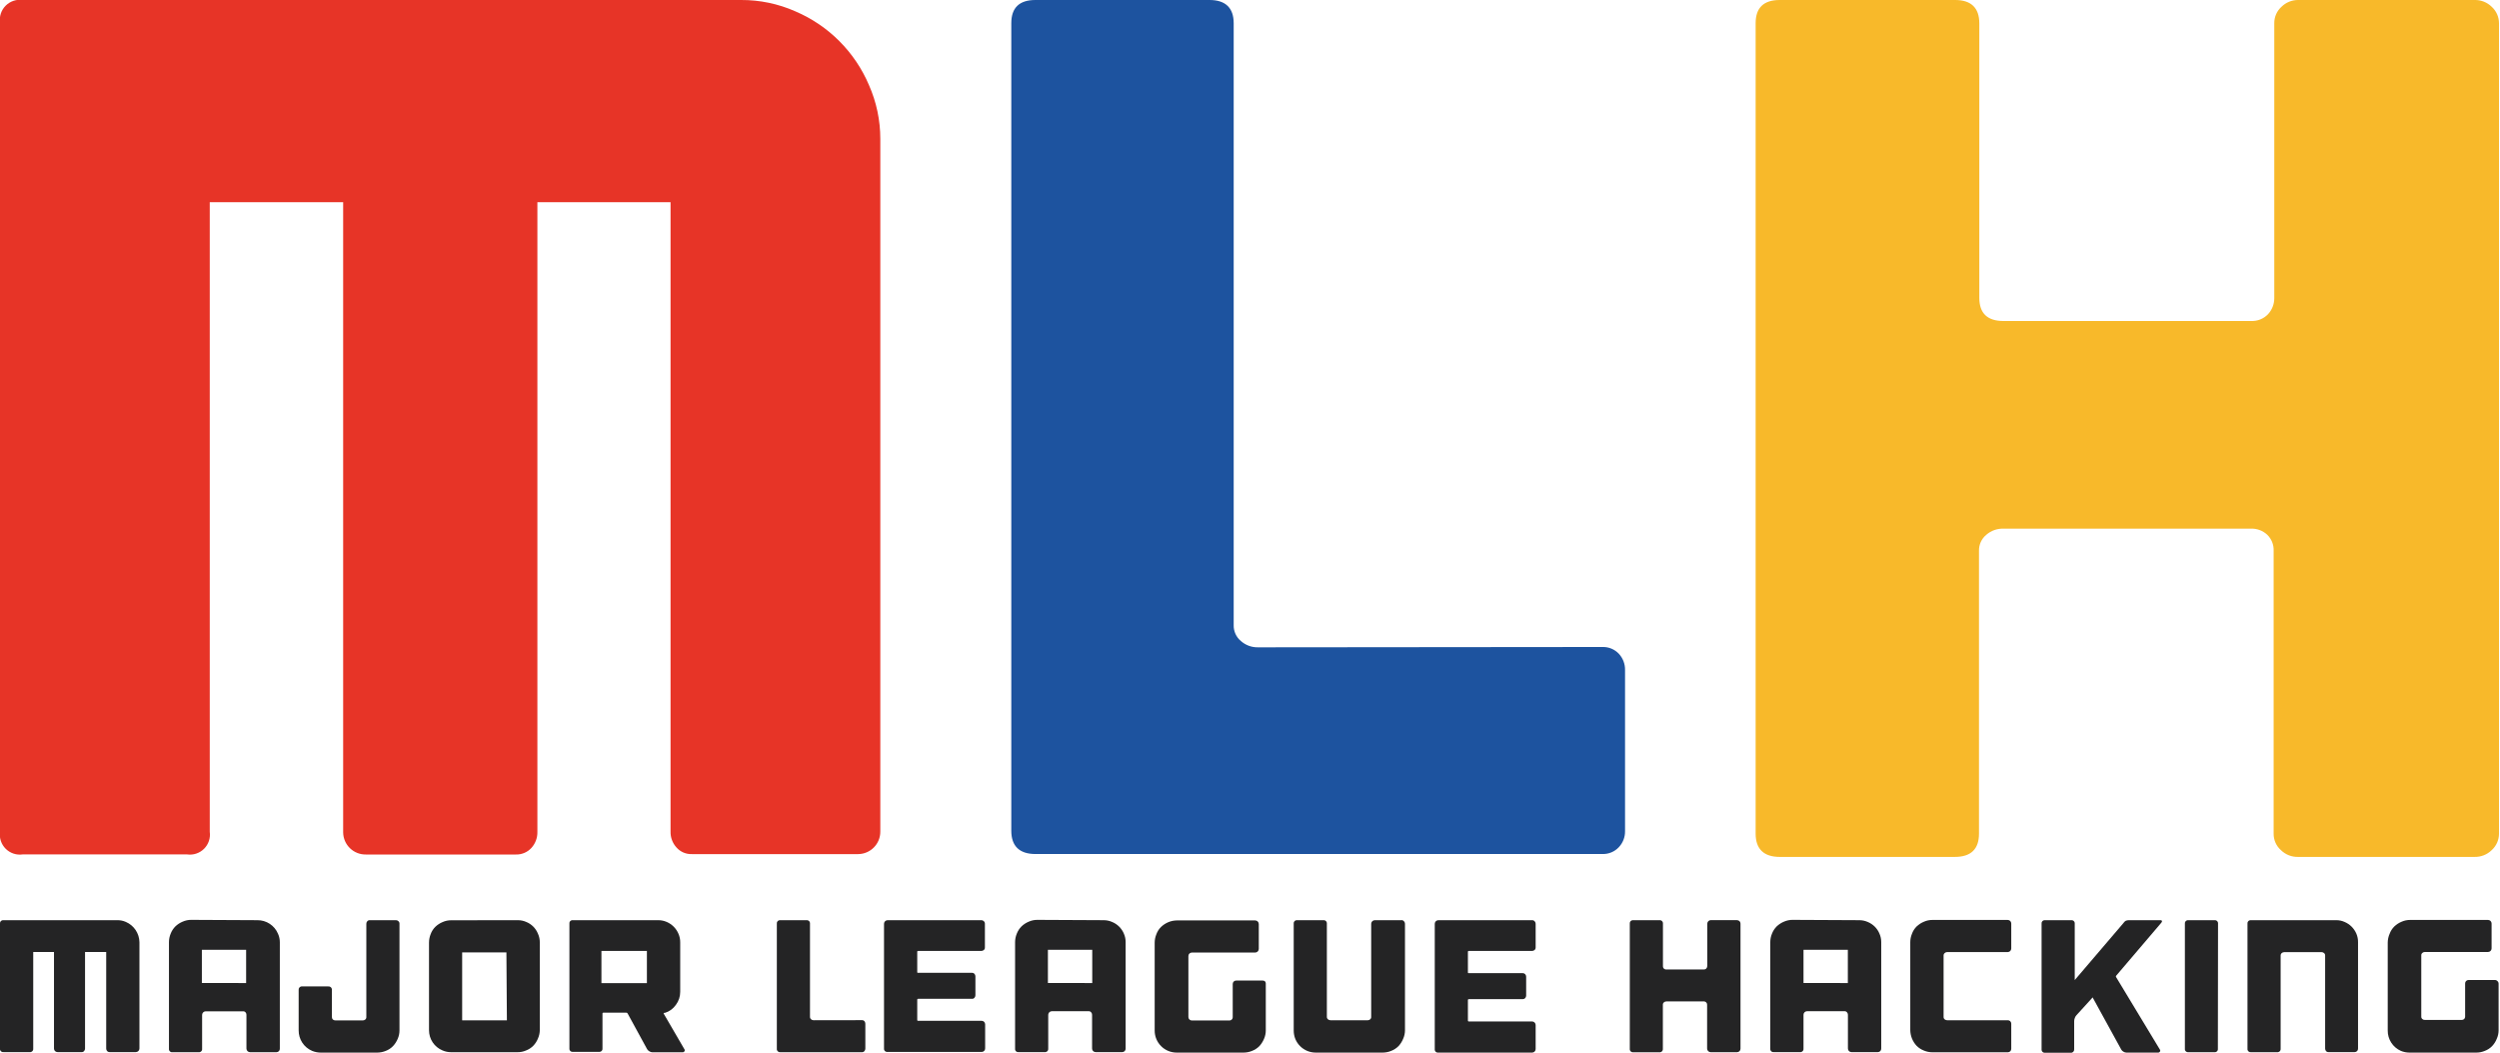
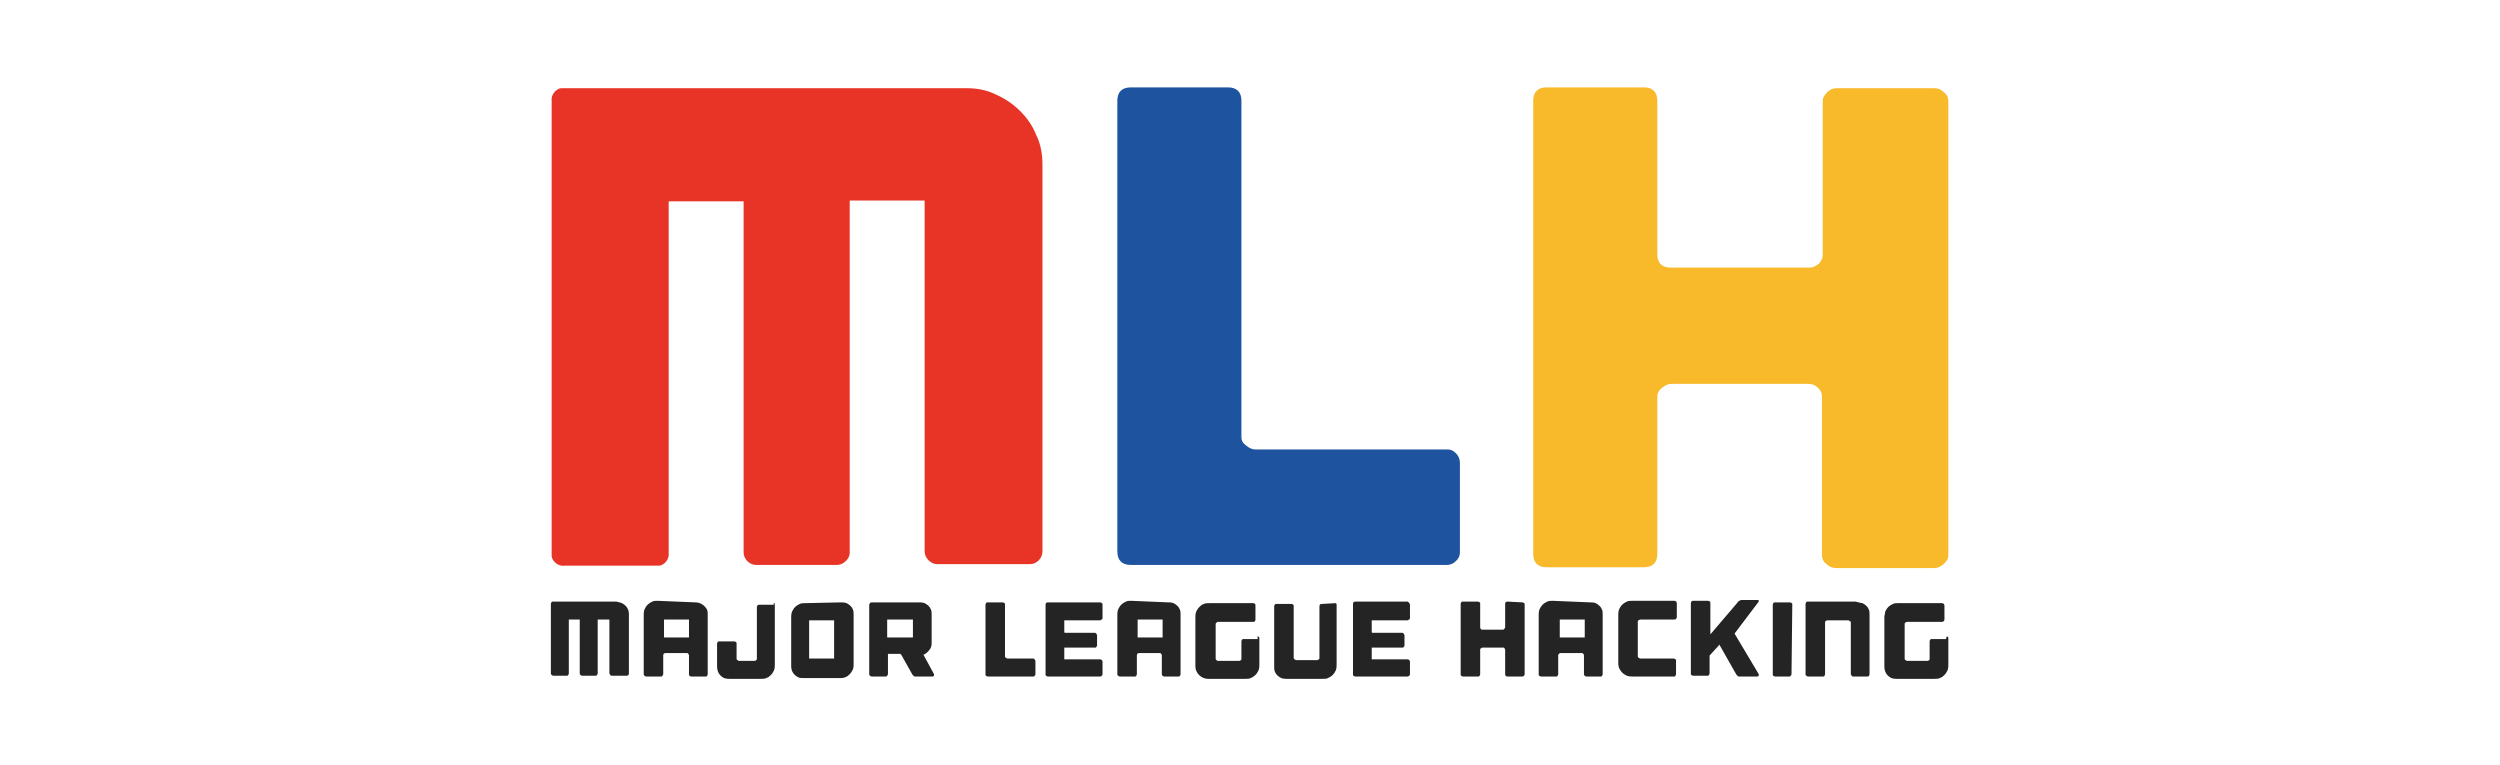
- <svg xmlns="http://www.w3.org/2000/svg" viewBox="0 0 310.59 130.78">
-   <defs>
-     <style>.cls-1{fill:#242425;}.cls-2{fill:#e73427;}.cls-3{fill:#1d539f;}.cls-4{fill:#f8b92a;}</style>
-   </defs>
-   <g id="Layer_2" data-name="Layer 2">
-     <g id="Layer_1-2" data-name="Layer 1">
+ <svg xmlns="http://www.w3.org/2000/svg" version="1.1" id="Layer_1" x="0px" y="0px" viewBox="0 0 320.4 98" style="enable-background:new 0 0 320.4 98;" xml:space="preserve">
+   <style type="text/css">
+ 	.st0{fill:#242425;}
+ 	.st1{fill:#E73427;}
+ 	.st2{fill:#1D539F;}
+ 	.st3{fill:#F8B92A;}
+ </style>
+   <g id="Layer_2_00000062182962411788312330000011587933765282139814_">
+     <g id="Layer_1-2">
      <g id="mlh-logo-color-dark">
-         <g id="Major_League_Hacking" data-name="Major League Hacking">
-           <path class="cls-1" d="M15.65,114.54a2.79,2.79,0,0,1,1.68,2.51v13.22a.45.45,0,0,1-.45.44H13.62a.39.39,0,0,1-.3-.12.47.47,0,0,1-.12-.32v-12H10.57v12a.45.45,0,0,1-.12.31.34.34,0,0,1-.3.13h-3a.44.44,0,0,1-.44-.44h0v-12H4.13v12a.39.39,0,0,1-.33.44H.45A.4.4,0,0,1,0,130.4V114.76a.39.39,0,0,1,.33-.44H14.57A2.52,2.52,0,0,1,15.65,114.54Z" />
-           <path class="cls-1" d="M32,114.32A2.75,2.75,0,0,1,34.55,116a2.56,2.56,0,0,1,.23,1.06v13.22a.42.42,0,0,1-.42.44H31.08a.45.45,0,0,1-.45-.44h0v-4.2a.44.44,0,0,0-.11-.31.38.38,0,0,0-.31-.13H25.57a.45.45,0,0,0-.45.44h0v4.2a.38.38,0,0,1-.32.44H21.45a.38.38,0,0,1-.45-.32V117.06a2.75,2.75,0,0,1,.21-1.06,2.6,2.6,0,0,1,.59-.91,2.91,2.91,0,0,1,.91-.59,2.58,2.58,0,0,1,1.06-.22Zm-1.41,7.81V118h-5.5v4.12Z" />
-           <path class="cls-1" d="M49.52,114.45a.37.37,0,0,1,.13.31V128a2.58,2.58,0,0,1-.22,1.06,3,3,0,0,1-.59.91,2.47,2.47,0,0,1-.9.59,2.8,2.8,0,0,1-1.07.21h-7a2.8,2.8,0,0,1-1.07-.21A2.74,2.74,0,0,1,37.12,128v-5a.4.4,0,0,1,.33-.45H40.8a.41.41,0,0,1,.45.33v3.47a.41.41,0,0,0,.12.31.46.46,0,0,0,.32.11h3.4a.44.44,0,0,0,.31-.11.38.38,0,0,0,.13-.31V114.76a.45.45,0,0,1,.12-.31.37.37,0,0,1,.31-.13h3.26A.39.39,0,0,1,49.52,114.45Z" />
-           <path class="cls-1" d="M64.35,114.32a2.58,2.58,0,0,1,1.06.22A2.64,2.64,0,0,1,66.86,116a2.56,2.56,0,0,1,.23,1.06v10.89a2.64,2.64,0,0,1-.23,1.07,2.78,2.78,0,0,1-.58.9,2.51,2.51,0,0,1-.91.59,2.54,2.54,0,0,1-1.06.21H56.05A2.61,2.61,0,0,1,55,130.5a2.71,2.71,0,0,1-1.68-2.5V117.11a2.8,2.8,0,0,1,.21-1.07,2.45,2.45,0,0,1,.58-.9,2.91,2.91,0,0,1,.91-.59,2.55,2.55,0,0,1,1.06-.22Zm-1.41,4h-5.5v8.44H63Z" />
-           <path class="cls-1" d="M85.06,130.35a.22.22,0,0,1,0,.27.27.27,0,0,1-.25.11H81.09a.7.7,0,0,1-.37-.11.75.75,0,0,1-.29-.27L78,125.9a.17.17,0,0,0-.17-.09H75a.1.1,0,0,0-.12.08,0,0,0,0,0,0,0v4.36a.38.38,0,0,1-.34.43H71.21a.39.39,0,0,1-.44-.32.24.24,0,0,1,0-.12V114.76a.38.38,0,0,1,.32-.44H81.81a2.62,2.62,0,0,1,1.06.22A2.78,2.78,0,0,1,84.32,116a2.58,2.58,0,0,1,.22,1.06v6.16a2.66,2.66,0,0,1-.53,1.61,2.58,2.58,0,0,1-1.35,1h-.07c-.11,0-.14.08-.08.14v0ZM80.4,118.14H74.75v4H80.4Z" />
-           <path class="cls-1" d="M107.12,126.74a.39.39,0,0,1,.31.12.47.47,0,0,1,.12.32v3.1a.45.45,0,0,1-.12.31.37.37,0,0,1-.31.13H97a.4.4,0,0,1-.45-.32V114.76a.39.39,0,0,1,.33-.44h3.35a.39.39,0,0,1,.44.33.2.2,0,0,1,0,.11v11.56a.4.4,0,0,0,.13.31.47.47,0,0,0,.32.12Z" />
-           <path class="cls-1" d="M122.28,114.45a.4.4,0,0,1,.13.31v2.95a.37.37,0,0,1-.13.31.45.45,0,0,1-.31.12h-7.86a.09.09,0,0,0-.11.08s0,0,0,0v2.55c0,.06,0,.09.11.09h6.7a.37.37,0,0,1,.3.13.45.45,0,0,1,.12.31v2.35a.45.45,0,0,1-.12.31.37.37,0,0,1-.3.13h-6.7a.1.1,0,0,0-.11.08,0,0,0,0,0,0,0v2.53a.09.09,0,0,0,.07.12H122a.44.44,0,0,1,.44.43v3a.43.43,0,0,1-.43.44H110.32a.4.4,0,0,1-.45-.32V114.76a.45.45,0,0,1,.45-.44H122A.42.42,0,0,1,122.28,114.45Z" />
-           <path class="cls-1" d="M137.15,114.32a2.6,2.6,0,0,1,1.07.22,2.69,2.69,0,0,1,1.46,1.45,2.55,2.55,0,0,1,.22,1.06v13.22a.42.42,0,0,1-.42.44h-3.31a.44.44,0,0,1-.44-.44h0v-4.2a.45.45,0,0,0-.12-.31.37.37,0,0,0-.31-.13h-4.57a.45.45,0,0,0-.45.44h0v4.2a.39.39,0,0,1-.33.44H126.6a.38.38,0,0,1-.44-.32.24.24,0,0,1,0-.12V117.06a2.75,2.75,0,0,1,.21-1.06,2.6,2.6,0,0,1,.59-.91,2.91,2.91,0,0,1,.91-.59,2.55,2.55,0,0,1,1.06-.22Zm-1.4,7.81V118h-5.51v4.12Z" />
-           <path class="cls-1" d="M157.2,121.9a.41.41,0,0,1,.12.32V128a2.58,2.58,0,0,1-.22,1.06,3.21,3.21,0,0,1-.58.91,2.6,2.6,0,0,1-.91.59,2.78,2.78,0,0,1-1.06.21h-8.3a2.73,2.73,0,0,1-2.74-2.74v-10.9a2.78,2.78,0,0,1,.21-1.06,2.44,2.44,0,0,1,.58-.91,3,3,0,0,1,.9-.59,2.81,2.81,0,0,1,1.07-.22H156a.45.45,0,0,1,.45.45h0v3.09a.45.45,0,0,1-.45.45h-7.85a.47.47,0,0,0-.32.12.44.44,0,0,0-.13.31v7.59a.42.42,0,0,0,.13.3.43.43,0,0,0,.32.12h4.64a.4.4,0,0,0,.42-.38v-4.14a.42.42,0,0,1,.42-.44h3.28A.43.43,0,0,1,157.2,121.9Z" />
-           <path class="cls-1" d="M174.49,114.45a.44.44,0,0,1,.13.31V128a2.59,2.59,0,0,1-.23,1.06,3,3,0,0,1-.58.91,2.6,2.6,0,0,1-.91.59,2.8,2.8,0,0,1-1.07.21h-8.3a2.78,2.78,0,0,1-1.06-.21A2.75,2.75,0,0,1,161,129.1a2.8,2.8,0,0,1-.21-1.07V114.76a.39.39,0,0,1,.33-.44h3.35a.39.39,0,0,1,.44.33.2.2,0,0,1,0,.11v11.56a.4.4,0,0,0,.13.31.47.47,0,0,0,.32.12H170a.42.42,0,0,0,.3-.12.37.37,0,0,0,.12-.31V114.76a.45.45,0,0,1,.45-.44h3.26A.39.39,0,0,1,174.49,114.45Z" />
-           <path class="cls-1" d="M190.73,114.45a.44.44,0,0,1,.13.31v2.95a.4.4,0,0,1-.13.31.47.47,0,0,1-.32.12h-7.85a.1.1,0,0,0-.12.08v2.59c0,.06,0,.09.12.09h6.7a.39.39,0,0,1,.3.13.45.45,0,0,1,.12.31v2.35a.45.45,0,0,1-.12.31.39.39,0,0,1-.3.13h-6.7a.11.11,0,0,0-.12.08v2.57a.1.1,0,0,0,.08.12h7.89a.45.45,0,0,1,.45.43v3a.44.44,0,0,1-.43.44H178.77a.39.39,0,0,1-.45-.32.24.24,0,0,1,0-.12V114.76a.45.45,0,0,1,.45-.44h11.64A.42.42,0,0,1,190.73,114.45Z" />
-           <path class="cls-1" d="M215.88,114.32a.42.42,0,0,1,.44.42v15.54a.43.43,0,0,1-.43.44h-3.27a.45.45,0,0,1-.45-.44h0v-5.45a.4.4,0,0,0-.38-.42h-4.67a.45.45,0,0,0-.32.12.37.37,0,0,0-.13.31v5.45a.39.39,0,0,1-.33.44.21.21,0,0,1-.11,0H203a.39.39,0,0,1-.44-.33.2.2,0,0,1,0-.11V114.76a.39.39,0,0,1,.33-.44h3.35a.39.39,0,0,1,.44.33.2.2,0,0,1,0,.11V120a.39.39,0,0,0,.33.44h4.75a.39.39,0,0,0,.31-.12.47.47,0,0,0,.12-.32v-5.25a.45.45,0,0,1,.45-.44h3.25Z" />
-           <path class="cls-1" d="M231.06,114.32a2.6,2.6,0,0,1,1.07.22,2.69,2.69,0,0,1,1.46,1.45,2.55,2.55,0,0,1,.22,1.06v13.22a.42.42,0,0,1-.42.44h-3.28a.44.44,0,0,1-.44-.44v-4.2a.45.45,0,0,0-.12-.31.37.37,0,0,0-.31-.13h-4.65a.44.44,0,0,0-.44.44h0v4.2a.39.39,0,0,1-.33.44h-3.35a.39.39,0,0,1-.45-.32V117.06a2.75,2.75,0,0,1,.21-1.06,2.6,2.6,0,0,1,.59-.91,3,3,0,0,1,.91-.59,2.62,2.62,0,0,1,1.06-.22Zm-1.4,7.81V118h-5.51v4.12Z" />
-           <path class="cls-1" d="M241.68,118.42a.39.39,0,0,0-.12.31v7.59a.39.39,0,0,0,.12.31.47.47,0,0,0,.32.12h7.53a.42.42,0,0,1,.44.42v3.12a.42.42,0,0,1-.42.44h-9.37a2.71,2.71,0,0,1-1.06-.21,2.6,2.6,0,0,1-.91-.59,2.92,2.92,0,0,1-.79-2V117.07a2.71,2.71,0,0,1,.21-1.06,2.44,2.44,0,0,1,.58-.91,2.91,2.91,0,0,1,.91-.59,2.55,2.55,0,0,1,1.06-.22h9.35a.44.44,0,0,1,.44.43v3.11a.44.44,0,0,1-.42.45H242A.45.45,0,0,0,241.68,118.42Z" />
-           <path class="cls-1" d="M263,121.23a.12.12,0,0,0,0,.16l5.44,9a.22.22,0,0,1,0,.27.27.27,0,0,1-.25.11h-3.9a.7.7,0,0,1-.37-.11.66.66,0,0,1-.28-.27L260.13,124c0-.09-.09-.09-.12,0l-1.94,2.13a.9.9,0,0,0-.2.34,1.1,1.1,0,0,0-.08.4v3.47a.41.41,0,0,1-.33.45h-3.28a.39.39,0,0,1-.44-.33.24.24,0,0,1,0-.12V114.76a.39.39,0,0,1,.33-.44h3.35a.39.39,0,0,1,.44.33.2.2,0,0,1,0,.11v7l6.05-7.08a1,1,0,0,1,.26-.27.93.93,0,0,1,.4-.09h3.89c.13,0,.2,0,.23.09s0,.15-.08.24Z" />
-           <path class="cls-1" d="M275.65,130.28a.38.38,0,0,1-.32.44H272a.39.39,0,0,1-.45-.32V114.76a.39.39,0,0,1,.33-.44h3.35a.39.39,0,0,1,.44.33.2.2,0,0,1,0,.11Z" />
-           <path class="cls-1" d="M291.4,114.54a2.76,2.76,0,0,1,1.46,1.45,2.57,2.57,0,0,1,.21,1.06v13.22a.42.42,0,0,1-.42.44h-3.24a.39.39,0,0,1-.31-.12.47.47,0,0,1-.12-.32V118.72a.37.37,0,0,0-.13-.31.45.45,0,0,0-.31-.12H283.9a.47.47,0,0,0-.32.12.4.4,0,0,0-.13.31v11.56a.39.39,0,0,1-.33.44h-3.35a.39.39,0,0,1-.44-.32.24.24,0,0,1,0-.12V114.76a.39.39,0,0,1,.33-.44h10.71A2.45,2.45,0,0,1,291.4,114.54Z" />
-           <path class="cls-1" d="M310.41,121.9a.42.42,0,0,1,.13.32V128a2.59,2.59,0,0,1-.23,1.06,2.82,2.82,0,0,1-.58.91,2.51,2.51,0,0,1-.91.59,2.71,2.71,0,0,1-1.06.21h-8.3a2.78,2.78,0,0,1-1.06-.21,2.74,2.74,0,0,1-1.64-2.56V117.11A2.8,2.8,0,0,1,297,116a2.45,2.45,0,0,1,.58-.9,2.91,2.91,0,0,1,.91-.59,2.55,2.55,0,0,1,1.06-.22h9.68a.44.44,0,0,1,.44.44v3.1a.44.44,0,0,1-.44.44h-7.86a.45.45,0,0,0-.31.12.37.37,0,0,0-.13.31v7.59a.37.37,0,0,0,.13.31.4.4,0,0,0,.31.11h4.59a.4.4,0,0,0,.42-.38v-4.14a.42.42,0,0,1,.42-.44h3.28A.43.43,0,0,1,310.41,121.9Z" />
+         <g id="Major_League_Hacking">
+           <path class="st0" d="M79.7,77.3c0.6,0.3,0.9,0.8,0.9,1.4v7.6c0,0.2-0.1,0.3-0.3,0.3h-1.9c-0.1,0-0.1,0-0.2-0.1      c0-0.1-0.1-0.1-0.1-0.2v-6.9h-1.5v6.9c0,0.1,0,0.1-0.1,0.2c0,0.1-0.1,0.1-0.2,0.1h-1.7c-0.1,0-0.3-0.1-0.3-0.3l0,0l0,0v-6.9      h-1.4v6.9c0,0.1-0.1,0.3-0.2,0.3h-1.8c-0.1,0-0.2-0.1-0.3-0.2v-9c0-0.1,0.1-0.3,0.2-0.3H79C79.3,77.2,79.5,77.2,79.7,77.3z" />
+           <path class="st0" d="M89.1,77.2c0.7,0,1.2,0.4,1.5,0.9c0.1,0.2,0.1,0.4,0.1,0.7v7.6c0,0.1-0.1,0.3-0.2,0.3l0,0h-1.9      c-0.2,0-0.3-0.1-0.3-0.3l0,0V84c0-0.1,0-0.1-0.1-0.2c0-0.1-0.1-0.1-0.2-0.1h-2.7c-0.2,0-0.3,0.1-0.3,0.3l0,0v2.4      c0,0.1-0.1,0.2-0.2,0.3l0,0h-2c-0.1,0-0.2-0.1-0.3-0.2l0,0v-7.7c0-0.2,0-0.4,0.1-0.7c0.1-0.2,0.2-0.4,0.4-0.6s0.4-0.3,0.6-0.4      S84,77,84.3,77L89.1,77.2z M88.3,81.7v-2.3h-3.2v2.3H88.3z" />
+           <path class="st0" d="M99.2,77.3c0.1,0,0.1,0.1,0.1,0.2v7.7c0,0.2,0,0.4-0.1,0.7c-0.1,0.2-0.2,0.4-0.4,0.6      c-0.2,0.2-0.3,0.3-0.6,0.4C98,87,97.8,87,97.5,87h-4c-0.2,0-0.4,0-0.7-0.1c-0.6-0.3-0.9-0.8-0.9-1.5v-2.9c0-0.1,0.1-0.3,0.2-0.3      h2c0.1,0,0.3,0.1,0.3,0.2v2c0,0.1,0,0.1,0.1,0.2c0.1,0,0.1,0.1,0.2,0.1h2c0.1,0,0.1,0,0.2-0.1c0.1,0,0.1-0.1,0.1-0.2v-6.6      c0-0.1,0-0.1,0.1-0.2c0-0.1,0.1-0.1,0.2-0.1h1.9C99.1,77.2,99.1,77.2,99.2,77.3z" />
+           <path class="st0" d="M107.8,77.2c0.2,0,0.4,0,0.7,0.1c0.4,0.2,0.7,0.5,0.8,0.8c0.1,0.2,0.1,0.4,0.1,0.7v6.3c0,0.2,0,0.5-0.1,0.7      s-0.2,0.4-0.4,0.6c-0.2,0.2-0.3,0.3-0.6,0.4c-0.2,0.1-0.4,0.1-0.7,0.1h-4.7c-0.2,0-0.4,0-0.6-0.1c-0.6-0.3-0.9-0.8-0.9-1.4v-6.3      c0-0.2,0-0.4,0.1-0.7c0.1-0.2,0.2-0.4,0.4-0.6c0.2-0.2,0.4-0.3,0.6-0.4s0.4-0.1,0.7-0.1L107.8,77.2z M106.9,79.5h-3.2v4.9h3.2      V79.5z" />
+           <path class="st0" d="M119.7,86.4c0,0,0,0.1,0,0.2c0,0-0.1,0.1-0.2,0.1h-2.2c-0.1,0-0.2,0-0.2-0.1c-0.1,0-0.1-0.1-0.2-0.2      l-1.4-2.5l-0.1-0.1h-1.5h-0.1l0,0l0,0v2.6c0,0.1-0.1,0.2-0.2,0.3l0,0h-1.9c-0.1,0-0.2-0.1-0.3-0.2c0,0,0,0,0-0.1v-8.9      c0-0.1,0.1-0.2,0.2-0.3l0,0h6.2c0.2,0,0.4,0,0.7,0.1c0.4,0.2,0.7,0.5,0.8,0.8c0.1,0.2,0.1,0.4,0.1,0.7v3.6      c0,0.4-0.1,0.7-0.3,0.9c-0.2,0.3-0.5,0.5-0.7,0.6l0,0c-0.1,0-0.1,0,0,0.1l0,0L119.7,86.4z M117,79.4h-3.3v2.3h3.3V79.4z" />
+           <path class="st0" d="M132.4,84.4c0.1,0,0.1,0,0.2,0.1c0,0.1,0.1,0.1,0.1,0.2v1.7c0,0.1,0,0.1-0.1,0.2c0,0.1-0.1,0.1-0.2,0.1      h-5.8c-0.1,0-0.3-0.1-0.3-0.2v-9c0-0.1,0.1-0.3,0.2-0.3h2c0.1,0,0.3,0.1,0.3,0.2c0,0,0,0,0,0.1v6.6c0,0.1,0,0.1,0.1,0.2      c0.1,0,0.1,0.1,0.2,0.1L132.4,84.4z" />
+           <path class="st0" d="M141.2,77.3c0.1,0,0.1,0.1,0.1,0.2v1.7c0,0.1,0,0.1-0.1,0.2c-0.1,0-0.1,0.1-0.2,0.1h-4.5h-0.1l0,0l0,0V81      c0,0,0,0.1,0.1,0.1h3.8c0.1,0,0.1,0,0.2,0.1c0,0.1,0.1,0.1,0.1,0.2v1.3c0,0.1,0,0.1-0.1,0.2c0,0.1-0.1,0.1-0.2,0.1h-3.8h-0.1      l0,0v1.4v0.1l0,0h4.6c0.1,0,0.3,0.1,0.3,0.3v1.6c0,0.1-0.1,0.3-0.3,0.3l0,0h-6.7c-0.1,0-0.3-0.1-0.3-0.2v-9      c0-0.2,0.1-0.3,0.3-0.3h6.7C141.1,77.2,141.1,77.2,141.2,77.3z" />
+           <path class="st0" d="M149.7,77.2c0.2,0,0.5,0,0.7,0.1c0.4,0.2,0.7,0.5,0.8,0.8c0.1,0.2,0.1,0.4,0.1,0.7v7.6      c0,0.1-0.1,0.3-0.2,0.3l0,0h-1.9c-0.1,0-0.3-0.1-0.3-0.3l0,0l0,0V84c0-0.1,0-0.1-0.1-0.2c0-0.1-0.1-0.1-0.2-0.1H146      c-0.2,0-0.3,0.1-0.3,0.3l0,0v2.4c0,0.1-0.1,0.3-0.2,0.3h-2c-0.1,0-0.2-0.1-0.3-0.2l0,0c0,0,0,0,0-0.1v-7.6c0-0.2,0-0.4,0.1-0.7      c0.1-0.2,0.2-0.4,0.4-0.6s0.4-0.3,0.6-0.4s0.4-0.1,0.7-0.1L149.7,77.2z M149,81.7v-2.3h-3.2v2.3H149z" />
+           <path class="st0" d="M161.3,81.6c0.1,0.1,0.1,0.1,0.1,0.2v3.4c0,0.2,0,0.4-0.1,0.7c-0.1,0.2-0.2,0.4-0.4,0.6s-0.4,0.3-0.6,0.4      c-0.2,0.1-0.4,0.1-0.7,0.1h-4.8c-0.8,0-1.6-0.7-1.6-1.6l0,0v-6.3c0-0.2,0-0.4,0.1-0.7c0.1-0.2,0.2-0.4,0.4-0.6s0.3-0.3,0.6-0.4      c0.2-0.1,0.4-0.1,0.7-0.1h5.6c0.2,0,0.3,0.1,0.3,0.3l0,0v1.8c0,0.2-0.1,0.3-0.3,0.3h-4.5c-0.1,0-0.1,0-0.2,0.1      c-0.1,0.1-0.1,0.1-0.1,0.2v4.4c0,0.1,0,0.1,0.1,0.2s0.1,0.1,0.2,0.1h2.7c0.1,0,0.3-0.1,0.3-0.2l0,0v-2.3c0-0.1,0.1-0.3,0.2-0.3      l0,0h1.9C161.1,81.5,161.2,81.5,161.3,81.6z" />
+           <path class="st0" d="M171.2,77.3c0.1,0.1,0.1,0.1,0.1,0.2v7.7c0,0.2,0,0.4-0.1,0.7c-0.1,0.2-0.2,0.4-0.4,0.6s-0.4,0.3-0.6,0.4      c-0.2,0.1-0.4,0.1-0.7,0.1h-4.6c-0.2,0-0.4,0-0.7-0.1c-0.4-0.2-0.7-0.5-0.8-0.8c-0.1-0.2-0.1-0.4-0.1-0.7v-7.7      c0-0.1,0.1-0.3,0.2-0.3h2c0.1,0,0.3,0.1,0.3,0.2c0,0,0,0,0,0.1v6.6c0,0.1,0,0.1,0.1,0.2c0.1,0,0.1,0.1,0.2,0.1h2.7      c0.1,0,0.1,0,0.2-0.1c0.1,0,0.1-0.1,0.1-0.2v-6.6c0-0.2,0.1-0.3,0.3-0.3L171.2,77.3C171.2,77.2,171.2,77.2,171.2,77.3z" />
+           <path class="st0" d="M180.6,77.3c0.1,0.1,0.1,0.1,0.1,0.2v1.7c0,0.1,0,0.1-0.1,0.2c-0.1,0-0.1,0.1-0.2,0.1h-4.5h-0.1l0,0V81      c0,0,0,0.1,0.1,0.1h3.8c0.1,0,0.1,0,0.2,0.1c0,0.1,0.1,0.1,0.1,0.2v1.3c0,0.1,0,0.1-0.1,0.2c0,0.1-0.1,0.1-0.2,0.1h-3.8h-0.1      v1.4v0.1l0,0h4.6c0.1,0,0.3,0.1,0.3,0.3v1.6c0,0.1-0.1,0.3-0.3,0.3h-6.7c-0.1,0-0.3-0.1-0.3-0.2l0,0c0,0,0,0,0-0.1v-9      c0-0.2,0.1-0.3,0.3-0.3h6.7C180.5,77.2,180.6,77.2,180.6,77.3z" />
+           <path class="st0" d="M195.1,77.2c0.1,0,0.3,0.1,0.3,0.2l0,0v9c0,0.1-0.1,0.3-0.3,0.3l0,0h-1.9c-0.2,0-0.3-0.1-0.3-0.3l0,0v-3.1      c0-0.1-0.1-0.3-0.2-0.3l0,0H190c-0.1,0-0.1,0-0.2,0.1c-0.1,0-0.1,0.1-0.1,0.2v3.1c0,0.1-0.1,0.3-0.2,0.3c0,0,0,0-0.1,0h-1.9      c-0.1,0-0.3-0.1-0.3-0.2c0,0,0,0,0-0.1v-9c0-0.1,0.1-0.3,0.2-0.3h2c0.1,0,0.3,0.1,0.3,0.2c0,0,0,0,0,0.1v3      c0,0.1,0.1,0.3,0.2,0.3h2.7c0.1,0,0.1,0,0.2-0.1c0-0.1,0.1-0.1,0.1-0.2v-3c0-0.2,0.1-0.3,0.3-0.3L195.1,77.2L195.1,77.2z" />
+           <path class="st0" d="M203.8,77.2c0.2,0,0.5,0,0.7,0.1c0.4,0.2,0.7,0.5,0.8,0.8c0.1,0.2,0.1,0.4,0.1,0.7v7.6      c0,0.1-0.1,0.3-0.2,0.3l0,0h-1.9c-0.1,0-0.3-0.1-0.3-0.3l0,0V84c0-0.1,0-0.1-0.1-0.2c0-0.1-0.1-0.1-0.2-0.1H200      c-0.1,0-0.3,0.1-0.3,0.3l0,0l0,0v2.4c0,0.1-0.1,0.3-0.2,0.3h-2c-0.1,0-0.3-0.1-0.3-0.2l0,0v-7.7c0-0.2,0-0.4,0.1-0.7      c0.1-0.2,0.2-0.4,0.4-0.6s0.4-0.3,0.6-0.4c0.2-0.1,0.4-0.1,0.7-0.1L203.8,77.2z M203.1,81.7v-2.3h-3.2v2.3H203.1z" />
+           <path class="st0" d="M210,79.5c-0.1,0-0.1,0.1-0.1,0.2v4.4c0,0.1,0,0.1,0.1,0.2c0.1,0,0.1,0.1,0.2,0.1h4.3      c0.1,0,0.3,0.1,0.3,0.2l0,0v1.8c0,0.1-0.1,0.3-0.2,0.3l0,0h-5.4c-0.2,0-0.4,0-0.7-0.1c-0.2-0.1-0.4-0.2-0.6-0.4      c-0.3-0.3-0.5-0.7-0.5-1.1v-6.3c0-0.2,0-0.4,0.1-0.7c0.1-0.2,0.2-0.4,0.4-0.6s0.4-0.3,0.6-0.4c0.2-0.1,0.4-0.1,0.7-0.1h5.4      c0.1,0,0.3,0.1,0.3,0.3v1.8c0,0.1-0.1,0.3-0.3,0.3h-4.3C210.1,79.4,210,79.5,210,79.5z" />
+           <path class="st0" d="M222.3,81.2L222.3,81.2l3.1,5.2c0,0,0,0.1,0,0.2c0,0-0.1,0.1-0.2,0.1h-2.3c-0.1,0-0.2,0-0.2-0.1      c-0.1,0-0.1-0.1-0.2-0.2l-2.1-3.7c0-0.1-0.1-0.1-0.1,0l-1.1,1.2c-0.1,0.1-0.1,0.1-0.1,0.2s0,0.2,0,0.2v2c0,0.1-0.1,0.3-0.2,0.3      H217c-0.1,0-0.3-0.1-0.3-0.2c0,0,0,0,0-0.1v-9c0-0.1,0.1-0.3,0.2-0.3h2c0.1,0,0.3,0.1,0.3,0.2c0,0,0,0,0,0.1v4l3.5-4.1      c0-0.1,0.1-0.1,0.2-0.2c0.1,0,0.2-0.1,0.2-0.1h2.2c0.1,0,0.1,0,0.1,0.1s0,0.1,0,0.1L222.3,81.2z" />
+           <path class="st0" d="M229.6,86.4c0,0.1-0.1,0.2-0.2,0.3l0,0h-1.9c-0.1,0-0.3-0.1-0.3-0.2l0,0v-9c0-0.1,0.1-0.3,0.2-0.3h2      c0.1,0,0.3,0.1,0.3,0.2c0,0,0,0,0,0.1L229.6,86.4z" />
+           <path class="st0" d="M238.7,77.3c0.4,0.2,0.7,0.5,0.8,0.8c0.1,0.2,0.1,0.4,0.1,0.7v7.6c0,0.1-0.1,0.3-0.2,0.3l0,0h-1.9      c-0.1,0-0.1,0-0.2-0.1c0-0.1-0.1-0.1-0.1-0.2v-6.6c0-0.1,0-0.1-0.1-0.2c-0.1,0-0.1-0.1-0.2-0.1h-2.7c-0.1,0-0.1,0-0.2,0.1      c-0.1,0-0.1,0.1-0.1,0.2v6.6c0,0.1-0.1,0.3-0.2,0.3h-2c-0.1,0-0.2-0.1-0.3-0.2c0,0,0,0,0-0.1v-9c0-0.1,0.1-0.3,0.2-0.3h6.2      C238.3,77.2,238.5,77.3,238.7,77.3z" />
+           <path class="st0" d="M249.6,81.6c0.1,0.1,0.1,0.1,0.1,0.2v3.4c0,0.2,0,0.4-0.1,0.7c-0.1,0.2-0.2,0.4-0.4,0.6s-0.3,0.3-0.6,0.4      c-0.2,0.1-0.4,0.1-0.7,0.1h-4.8c-0.2,0-0.4,0-0.7-0.1c-0.6-0.3-0.9-0.8-0.9-1.5v-6.3c0-0.2,0.1-0.5,0.1-0.7      c0.1-0.2,0.2-0.4,0.4-0.6s0.4-0.3,0.6-0.4c0.2-0.1,0.4-0.1,0.7-0.1h5.6c0.1,0,0.3,0.1,0.3,0.3l0,0v1.8c0,0.1-0.1,0.3-0.3,0.3      l0,0h-4.5c-0.1,0-0.1,0-0.2,0.1c-0.1,0-0.1,0.1-0.1,0.2v4.4c0,0.1,0,0.1,0.1,0.2c0.1,0,0.1,0.1,0.2,0.1h2.6      c0.1,0,0.3-0.1,0.3-0.2l0,0v-2.3c0-0.1,0.1-0.3,0.2-0.3l0,0h1.9C249.5,81.5,249.5,81.5,249.6,81.6z" />
        </g>
        <g id="M">
-           <path class="cls-2" d="M98.85,1.41A17.32,17.32,0,0,1,108,10.57a16.51,16.51,0,0,1,1.41,6.68v86.06a2.78,2.78,0,0,1-2.75,2.8H86a2.43,2.43,0,0,1-1.92-.82,2.82,2.82,0,0,1-.74-2V25.12H66.79v78.22a2.87,2.87,0,0,1-.74,2,2.52,2.52,0,0,1-1.93.82H45.47a2.78,2.78,0,0,1-2.82-2.74V25.12H26.07v78.22a2.49,2.49,0,0,1-2.82,2.81H2.82A2.49,2.49,0,0,1,0,103.34V2.81A2.49,2.49,0,0,1,2.82,0H92.11A16.46,16.46,0,0,1,98.85,1.41Z" />
+           <path class="st1" d="M127.6,12.1c2.3,1,4.3,2.9,5.2,5.2c0.6,1.2,0.8,2.5,0.8,3.8v49.6c0,0.8-0.7,1.6-1.6,1.6h-11.9      c-0.4,0-0.8-0.2-1.1-0.5c-0.3-0.3-0.5-0.7-0.5-1.1v-45h-9.6v45.1c0,0.5-0.2,0.8-0.5,1.1c-0.3,0.3-0.7,0.5-1.1,0.5H96.9      c-0.8,0-1.6-0.7-1.6-1.6l0,0v-45h-9.6v45.1c0.1,0.7-0.5,1.5-1.2,1.6c-0.1,0-0.3,0-0.4,0H72.3c-0.7,0.1-1.5-0.5-1.6-1.2      c0-0.1,0-0.3,0-0.4v-58c-0.1-0.7,0.5-1.5,1.2-1.6c0.1,0,0.3,0,0.4,0h51.5C125.1,11.3,126.4,11.5,127.6,12.1z" />
        </g>
        <g id="L">
-           <path class="cls-3" d="M199.19,80.38a2.69,2.69,0,0,1,2,.83,2.89,2.89,0,0,1,.78,2.05v20a2.83,2.83,0,0,1-.78,2,2.67,2.67,0,0,1-2,.84h-70.5c-2,0-3-1-3-2.88V2.88c0-1.92,1-2.88,3-2.88h21.64c2,0,3,1,3,2.88V77.65a2.49,2.49,0,0,0,.91,2,3.09,3.09,0,0,0,2.11.77Z" />
+           <path class="st2" d="M185.5,57.6c0.5,0,0.8,0.2,1.1,0.5s0.5,0.7,0.5,1.2v11.5c0,0.5-0.2,0.8-0.5,1.1c-0.3,0.3-0.7,0.5-1.1,0.5      h-40.6c-1.1,0-1.7-0.6-1.7-1.7V12.9c0-1.1,0.6-1.7,1.7-1.7h12.5c1.1,0,1.7,0.6,1.7,1.7V56c0,0.5,0.2,0.8,0.6,1.1      c0.4,0.3,0.7,0.5,1.2,0.5C160.9,57.6,185.5,57.6,185.5,57.6z" />
        </g>
        <g id="H">
-           <path class="cls-4" d="M307.54,0a2.94,2.94,0,0,1,2.14.84,2.76,2.76,0,0,1,.91,2.05V103.57a2.76,2.76,0,0,1-.91,2.05,2.94,2.94,0,0,1-2.14.84H285.62a2.93,2.93,0,0,1-2.13-.84,2.69,2.69,0,0,1-.91-2.05V68.44a2.63,2.63,0,0,0-.79-2,2.82,2.82,0,0,0-2.05-.76H249a3.09,3.09,0,0,0-2.13.76,2.5,2.5,0,0,0-.91,2v35.13c0,1.92-1,2.89-3,2.89H221.2c-2,0-3-1-3-2.89V2.89c0-1.93,1-2.89,3-2.89H243c2,0,3,1,3,2.89V37c0,1.92,1,2.88,3,2.88h30.81a2.74,2.74,0,0,0,2.06-.83,2.93,2.93,0,0,0,.79-2V2.89a2.71,2.71,0,0,1,.9-2.05A2.92,2.92,0,0,1,285.62,0Z" />
+           <path class="st3" d="M247.9,11.3c0.5,0,0.9,0.2,1.2,0.5c0.4,0.3,0.6,0.7,0.6,1.2v58.1c0,0.5-0.2,0.8-0.6,1.2      c-0.4,0.3-0.7,0.5-1.2,0.5h-12.6c-0.5,0-0.9-0.2-1.2-0.5c-0.4-0.3-0.6-0.7-0.6-1.2V50.8c0-0.5-0.2-0.8-0.5-1.1s-0.7-0.5-1.2-0.5      h-17.6c-0.5,0-0.8,0.2-1.2,0.5s-0.6,0.7-0.6,1.1V71c0,1.1-0.6,1.7-1.7,1.7h-12.5c-1.1,0-1.7-0.6-1.7-1.7V12.9      c0-1.1,0.6-1.7,1.7-1.7h12.5c1.1,0,1.7,0.6,1.7,1.7v19.7c0,1.1,0.6,1.7,1.7,1.7h17.8c0.5,0,0.8-0.2,1.2-0.5      c0.3-0.3,0.5-0.7,0.5-1.1V13c0-0.5,0.2-0.8,0.6-1.2c0.3-0.3,0.7-0.5,1.2-0.5L247.9,11.3L247.9,11.3z" />
        </g>
      </g>
    </g>
  </g>
</svg>
